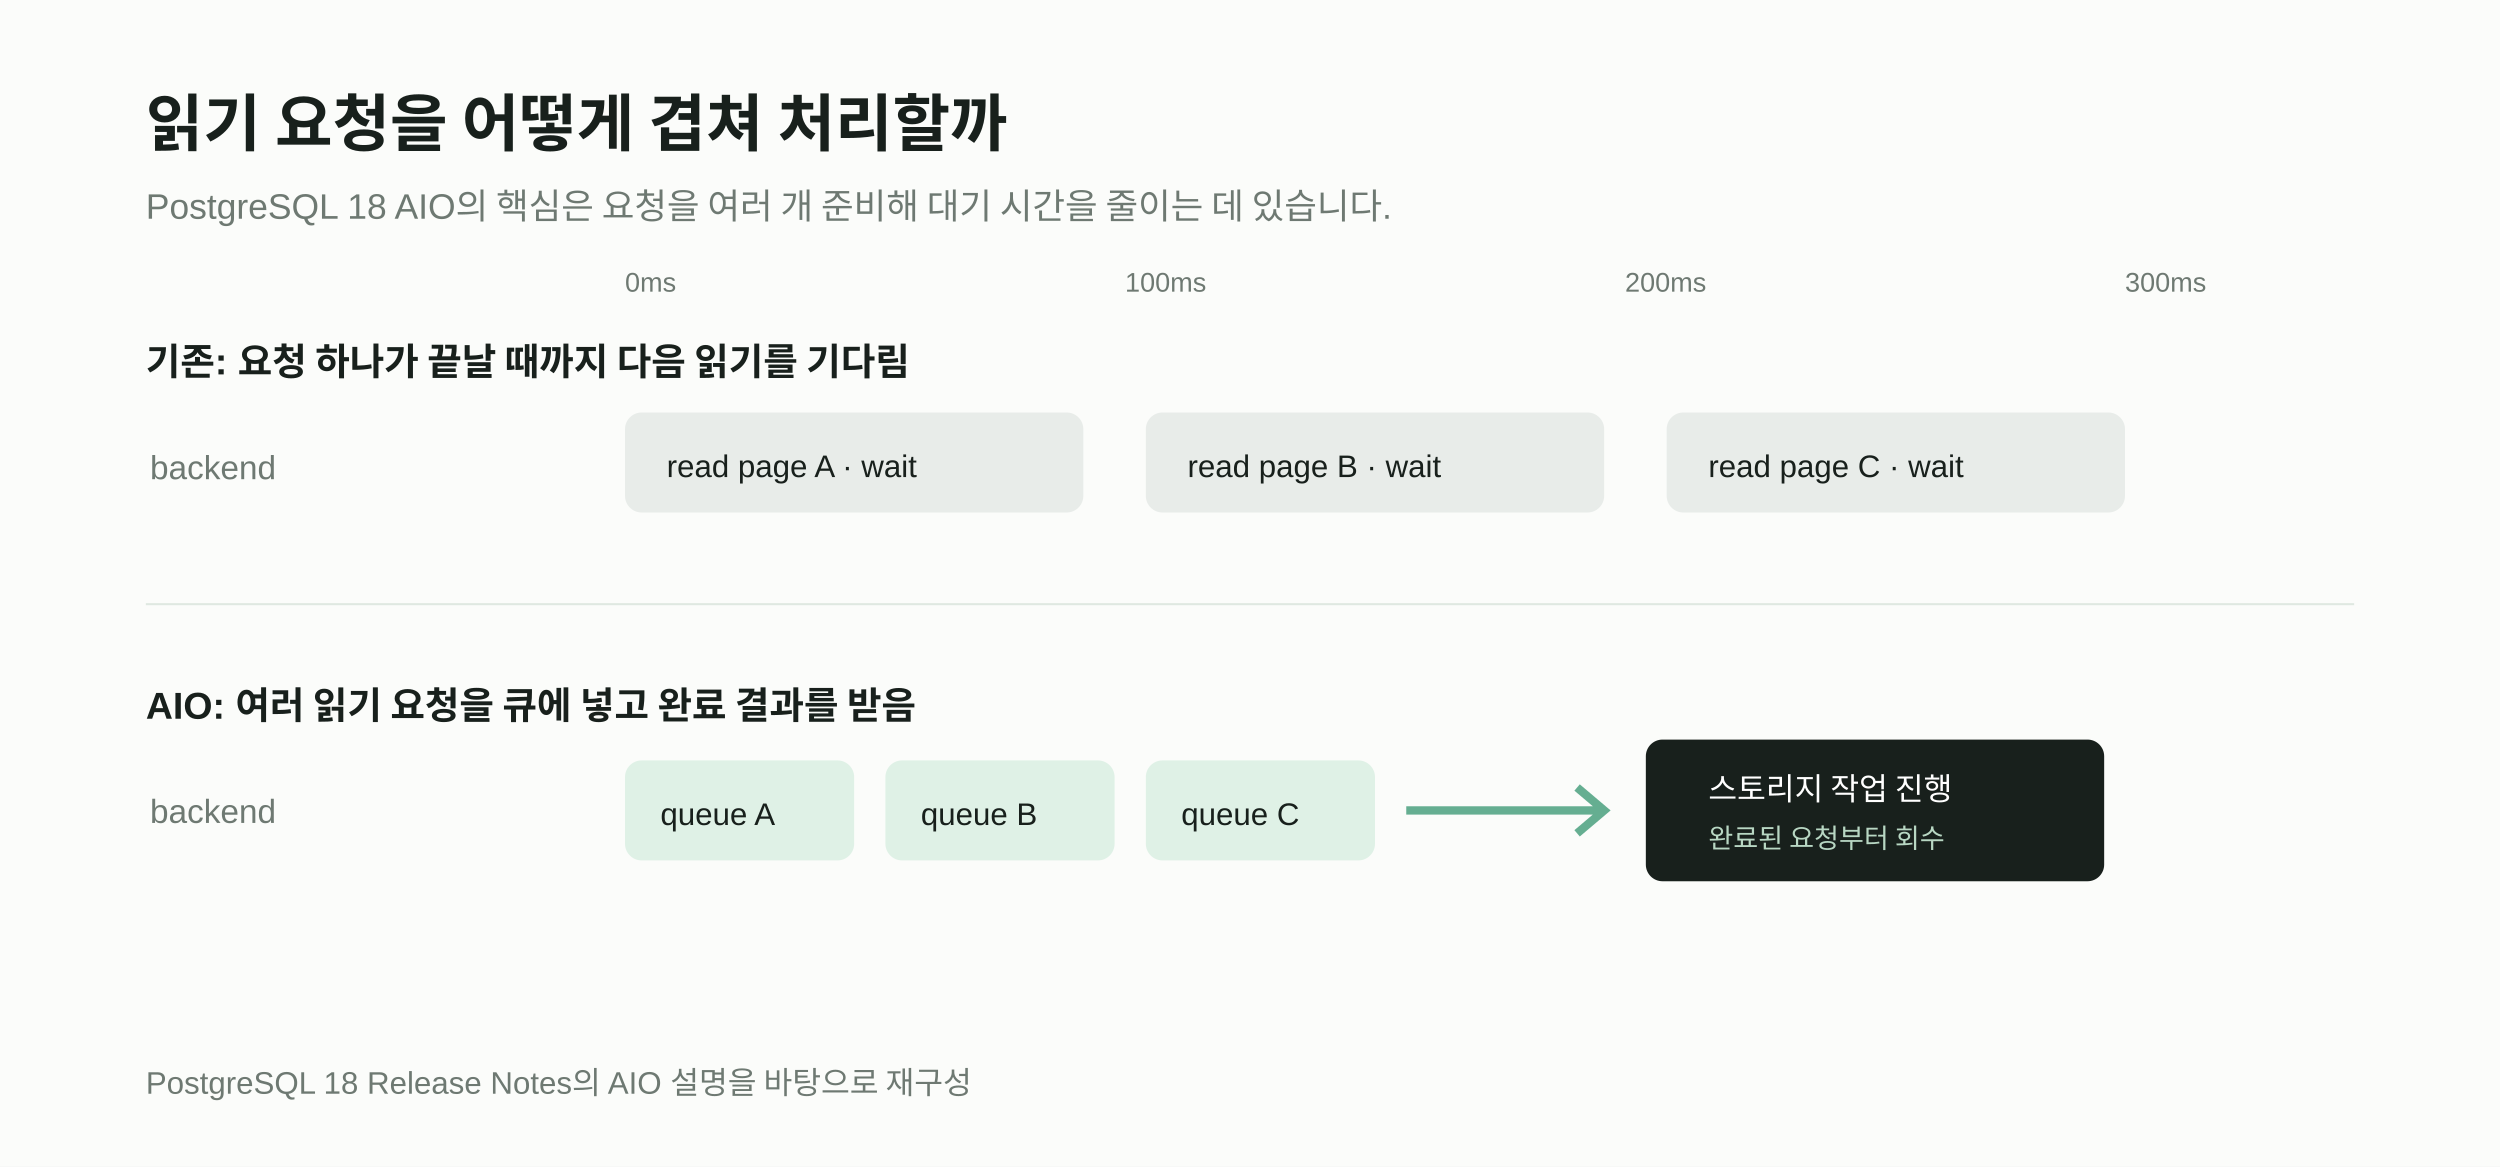
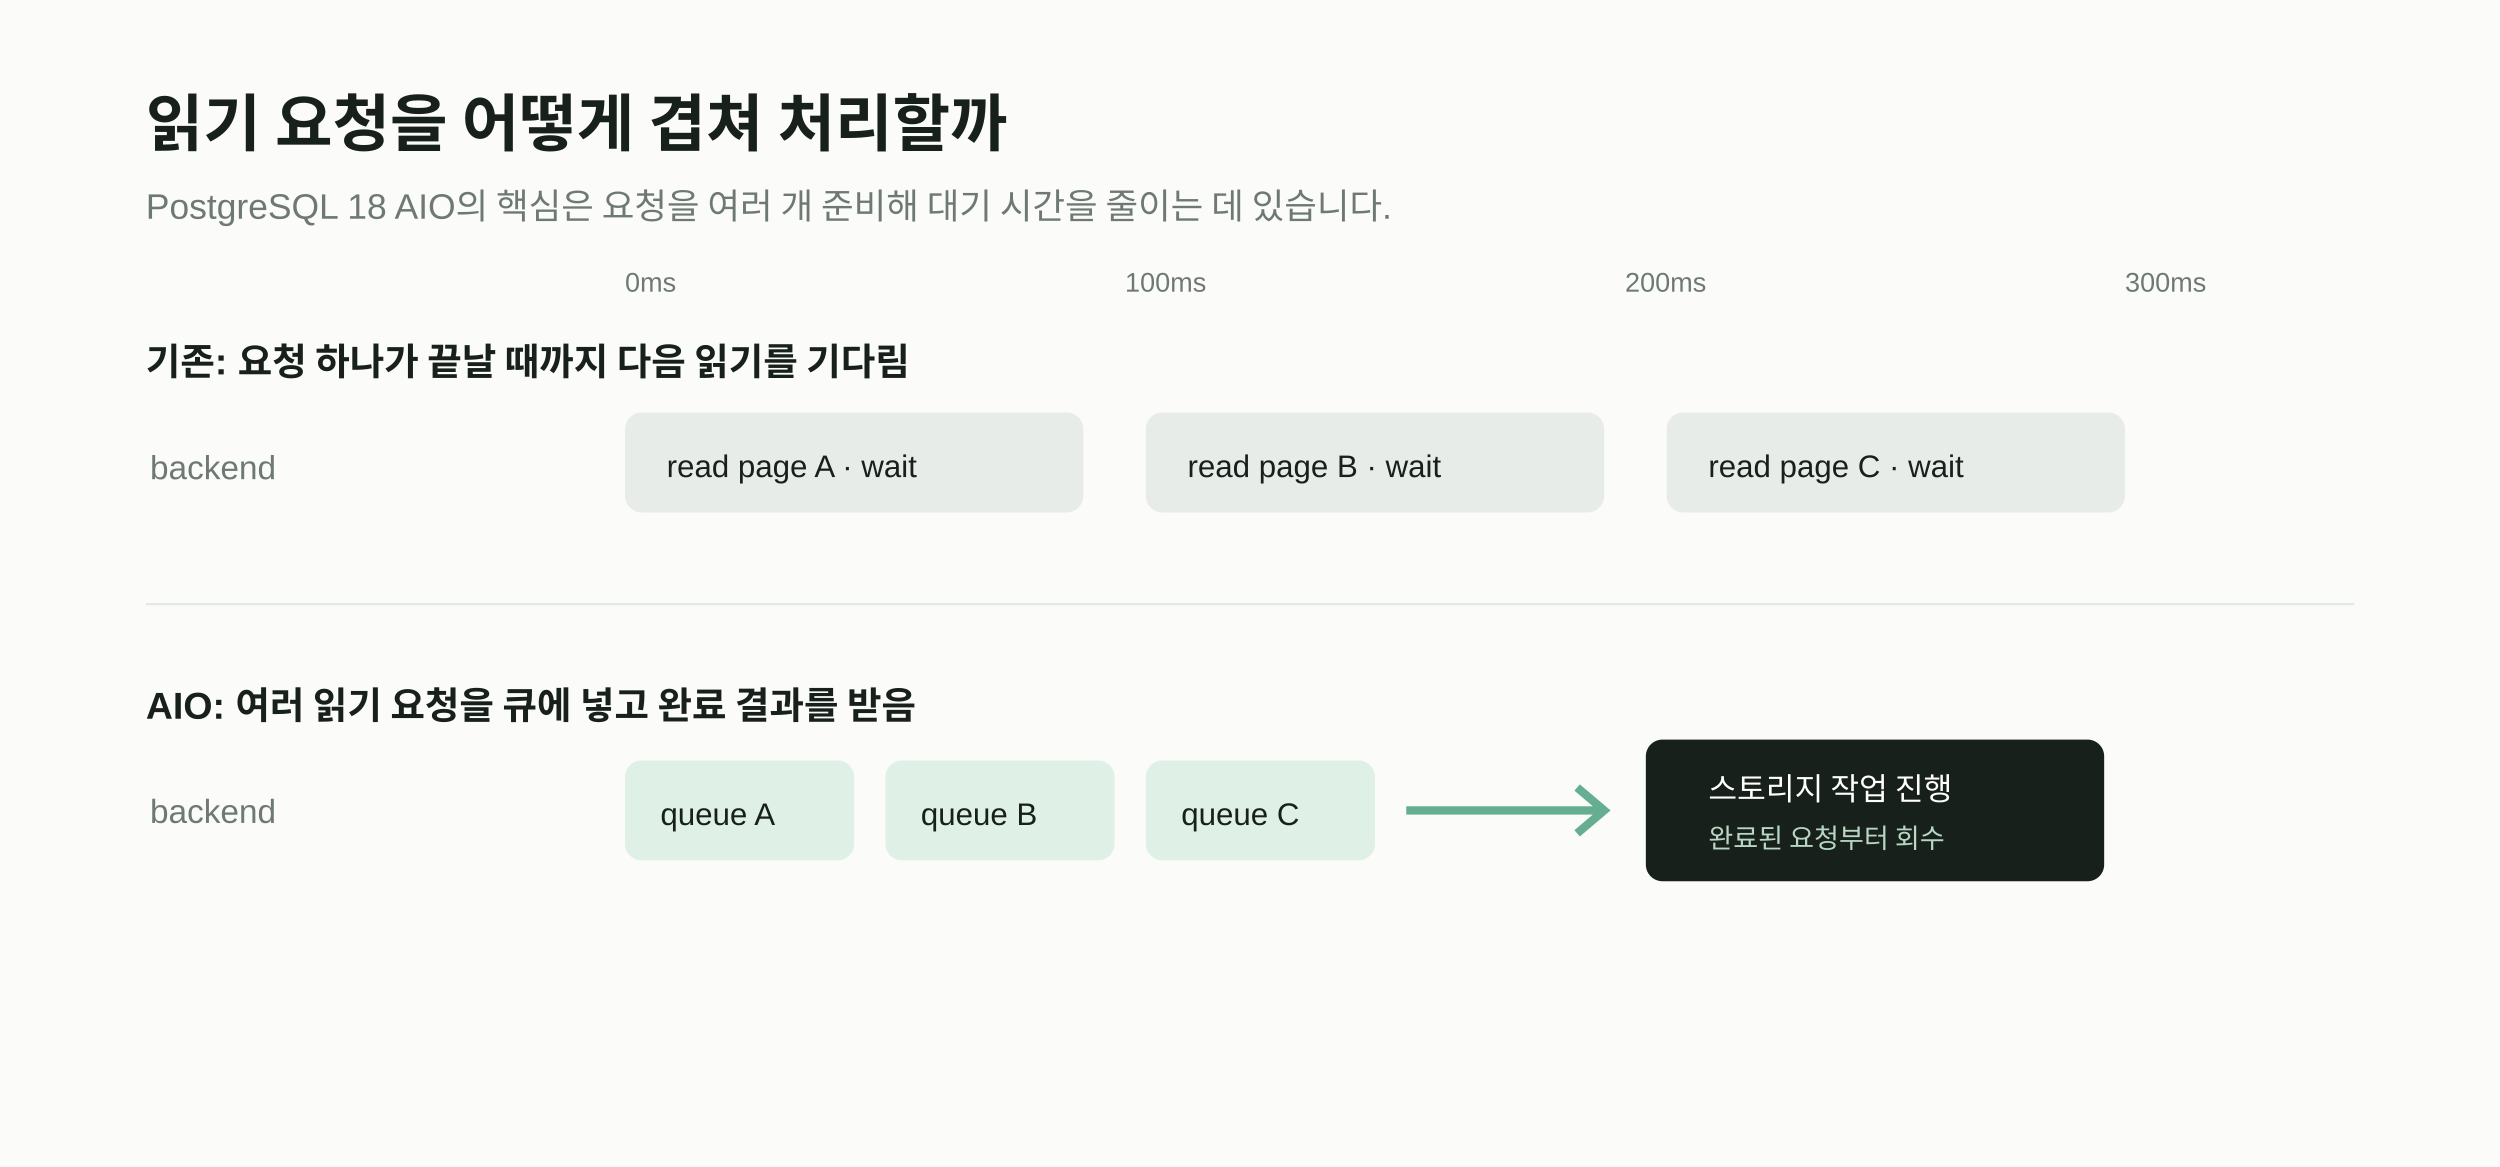
<svg xmlns="http://www.w3.org/2000/svg" viewBox="0 0 1200 560" role="img" aria-labelledby="title desc">
  <rect width="1200" height="560" fill="#fbfcfa" />
  <g font-family="Arial, Pretendard, sans-serif" fill="#18201c">
    <text x="70" y="70" font-size="30" font-weight="700">읽기 요청을 어떻게 겹쳐 처리할까</text>
    <text x="70" y="105" font-size="17" fill="#6e7972">PostgreSQL 18 AIO의 핵심은 요청을 여러 개 준비해 대기 시간을 줄이는 데 있습니다.</text>
    <text x="70" y="180" font-size="18" font-weight="700">기존: 요청 하나가 끝날 때까지 다음 읽기를 기다림</text>
    <g fill="#6e7972" font-size="13">
      <text x="300" y="140">0ms</text>
      <text x="540" y="140">100ms</text>
      <text x="780" y="140">200ms</text>
      <text x="1020" y="140">300ms</text>
    </g>
    <text x="72" y="230" font-size="16" fill="#6e7972">backend</text>
    <rect x="300" y="198" width="220" height="48" rx="8" fill="#e8ece9" />
    <text x="320" y="229" font-size="15">read page A · wait</text>
    <rect x="550" y="198" width="220" height="48" rx="8" fill="#e8ece9" />
    <text x="570" y="229" font-size="15">read page B · wait</text>
    <rect x="800" y="198" width="220" height="48" rx="8" fill="#e8ece9" />
    <text x="820" y="229" font-size="15">read page C · wait</text>
    <line x1="70" y1="290" x2="1130" y2="290" stroke="#dfe8e1" />
    <text x="70" y="345" font-size="18" font-weight="700">AIO: 여러 읽기 요청을 큐에 넣고 완료 결과를 받음</text>
    <text x="72" y="395" font-size="16" fill="#6e7972">backend</text>
    <rect x="300" y="365" width="110" height="48" rx="8" fill="#dff1e6" />
    <text x="317" y="396" font-size="15">queue A</text>
    <rect x="425" y="365" width="110" height="48" rx="8" fill="#dff1e6" />
    <text x="442" y="396" font-size="15">queue B</text>
    <rect x="550" y="365" width="110" height="48" rx="8" fill="#dff1e6" />
    <text x="567" y="396" font-size="15">queue C</text>
    <path d="M675 389h95m-13-11 13 11-13 11" fill="none" stroke="#65ae91" stroke-width="4" />
    <rect x="790" y="355" width="220" height="68" rx="8" fill="#18201c" />
    <text x="820" y="384" font-size="15" fill="#fff">스토리지 작업 진행</text>
    <text x="820" y="407" font-size="13" fill="#b8d7c3">완료된 요청부터 회수</text>
-     <text x="70" y="525" font-size="15" fill="#6e7972">PostgreSQL 18 Release Notes의 AIO 설명을 바탕으로 재구성</text>
  </g>
</svg>
